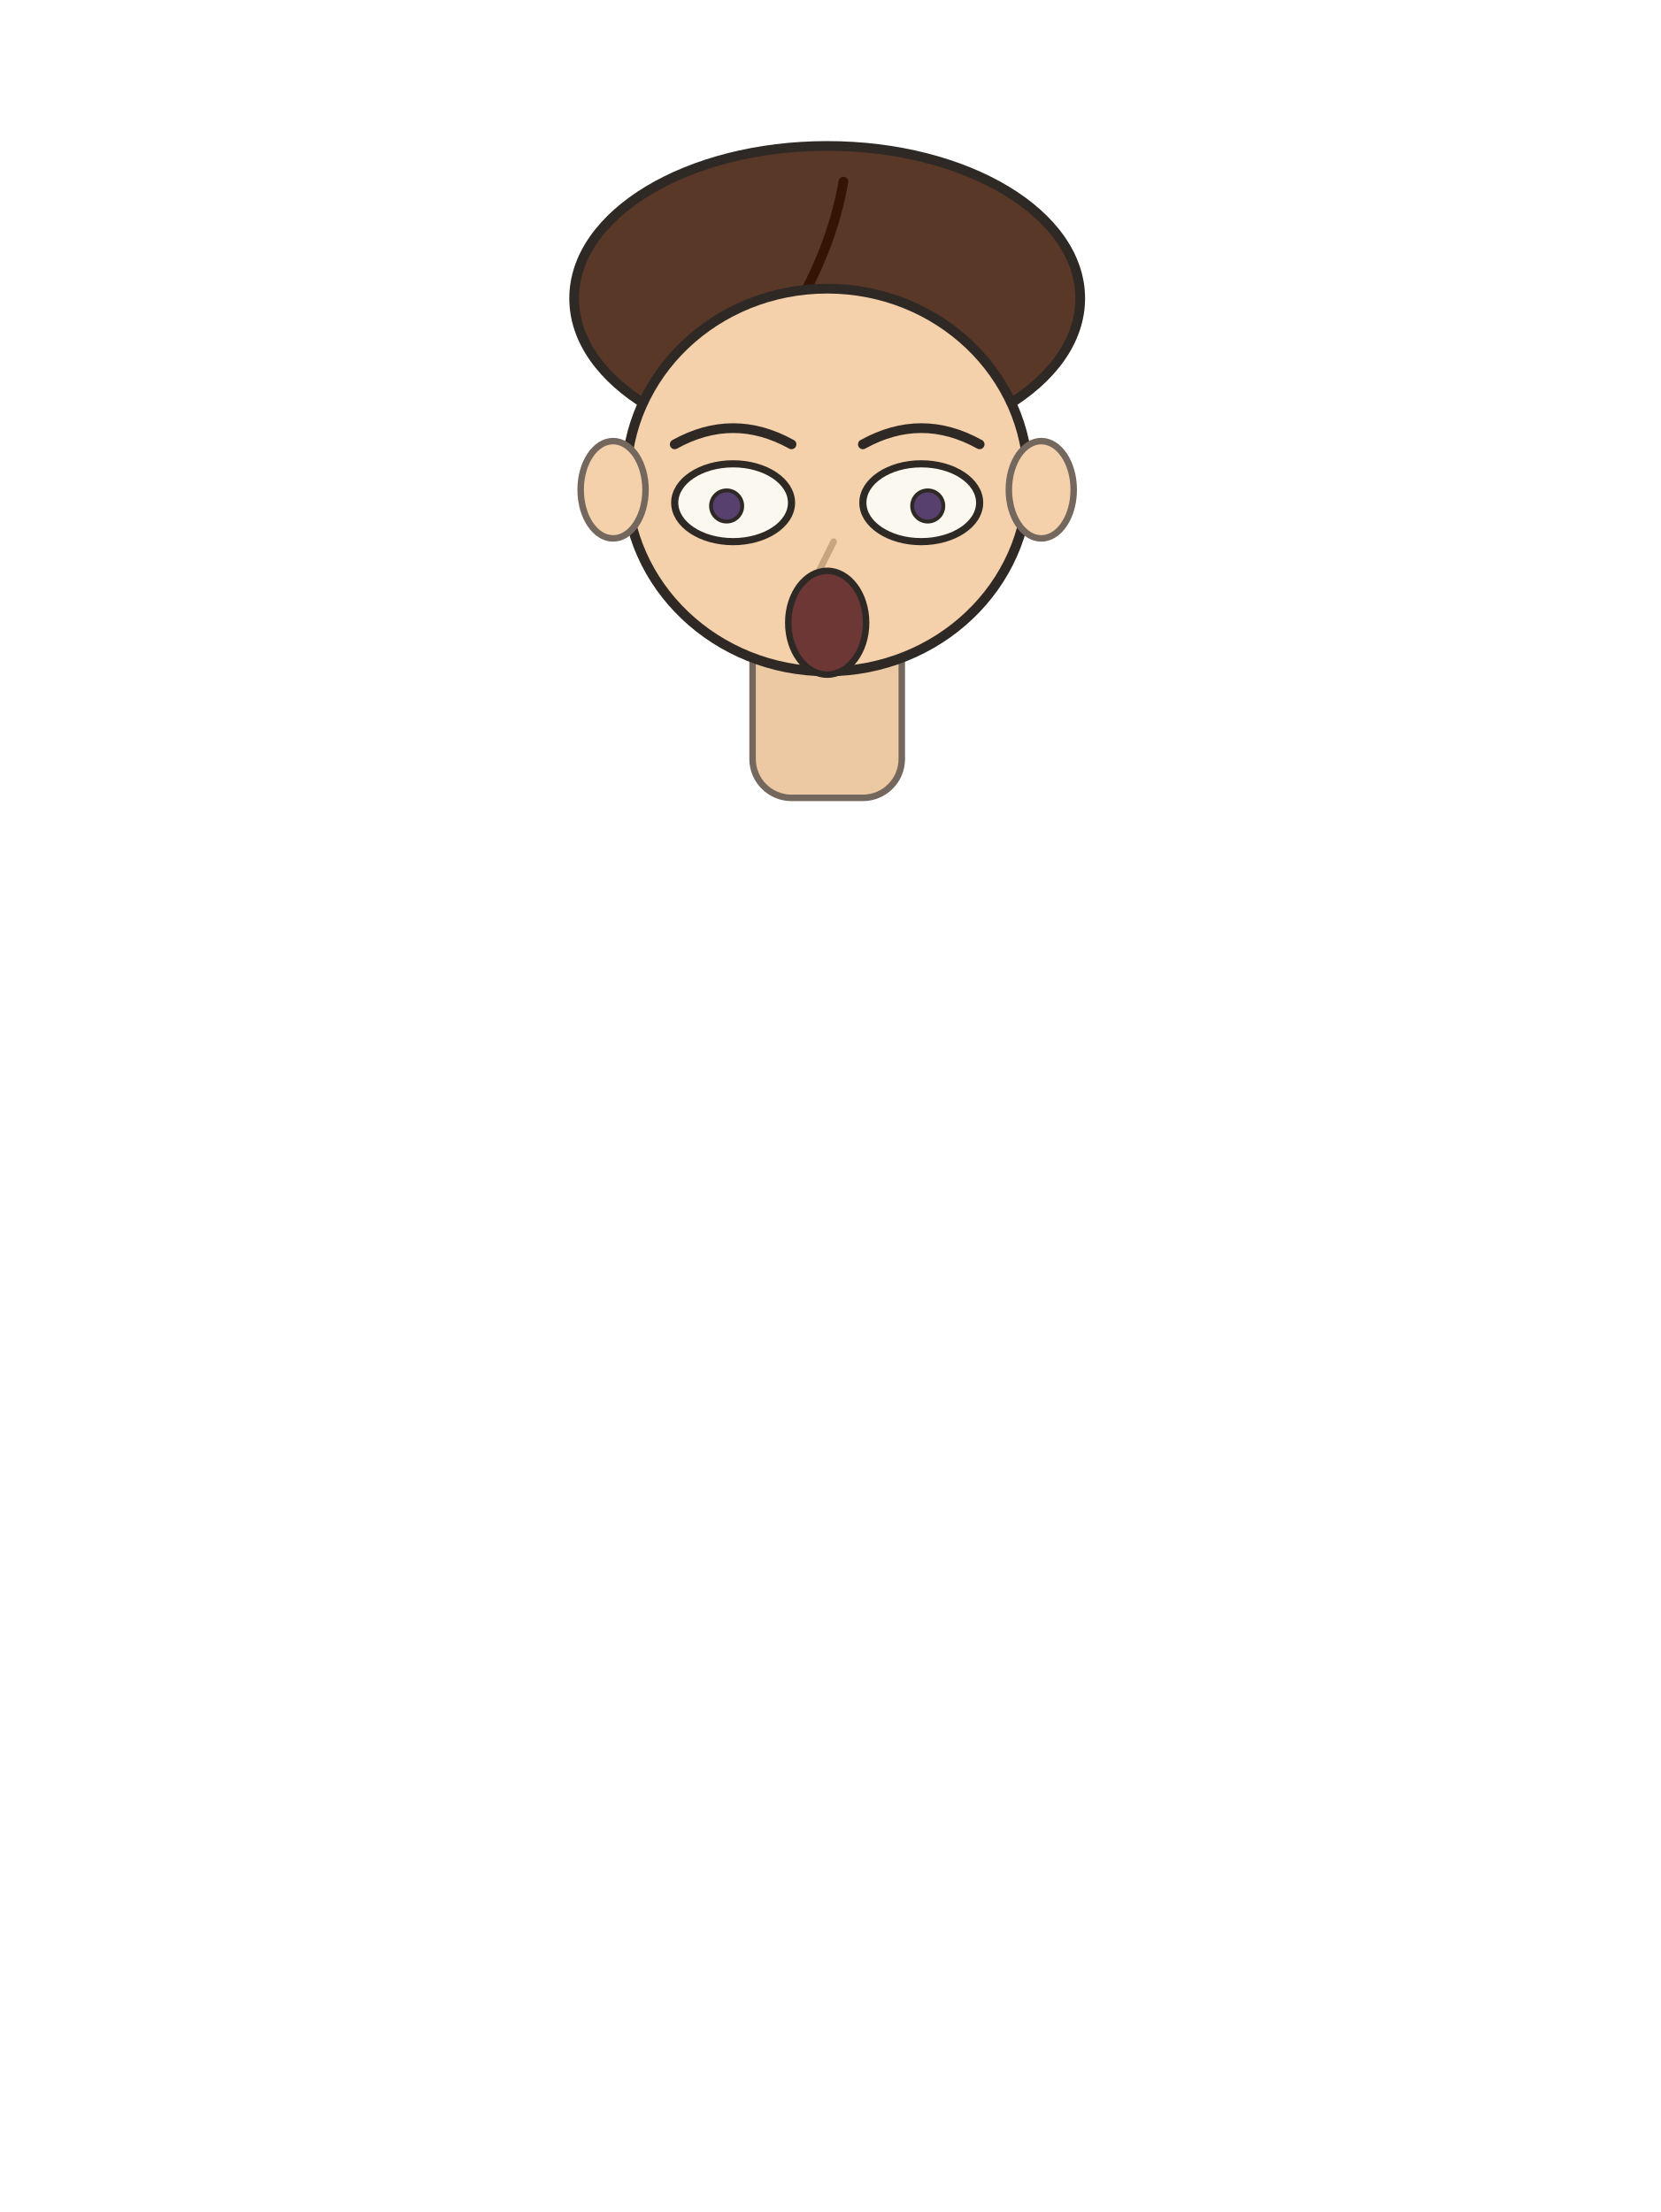
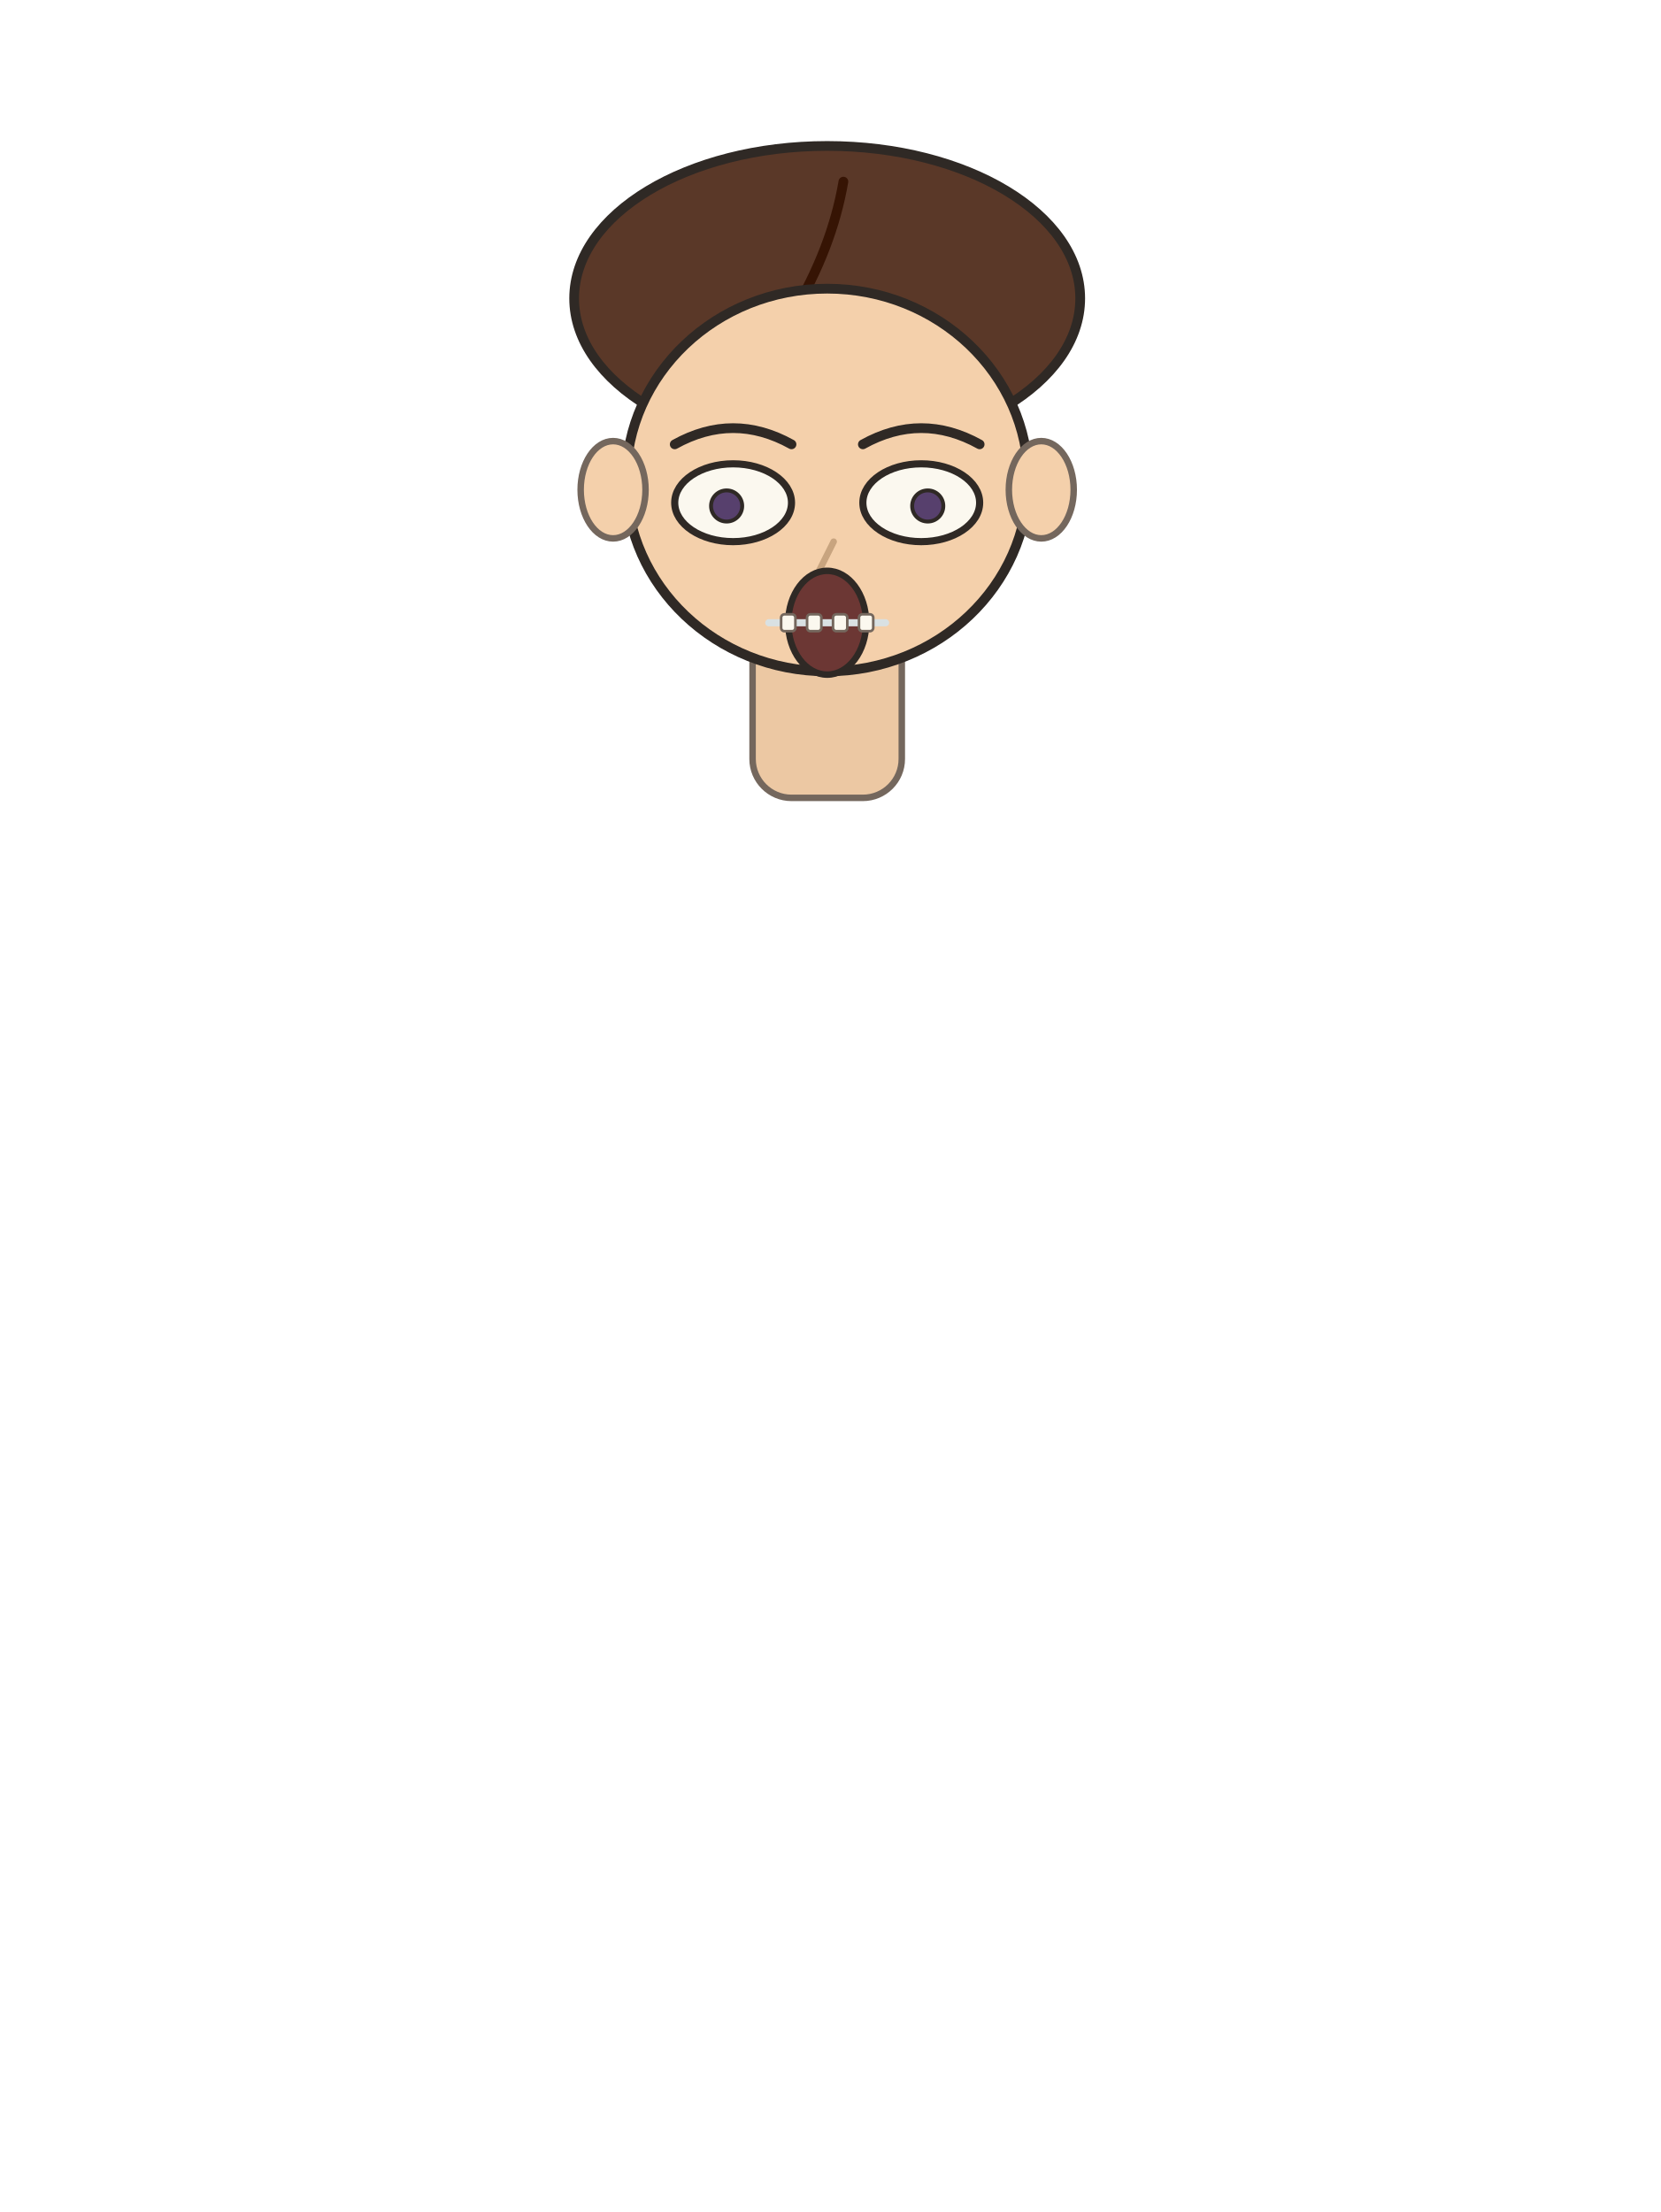
<svg xmlns="http://www.w3.org/2000/svg" baseProfile="full" height="682" version="1.1" viewBox="0 0 512 682" width="512">
  <defs />
  <rect fill="#ecc8a3" height="58" rx="12" stroke="#74675d" stroke-linecap="round" stroke-linejoin="round" stroke-width="2" width="46" x="232.0" y="188" />
  <ellipse cx="255" cy="92" fill="#5a3828" rx="78.0" ry="47" stroke="#2f2925" stroke-linecap="round" stroke-linejoin="round" stroke-width="3" />
  <path d="M 260 56 Q 253 97 211 138" fill="none" stroke="#361404" stroke-linecap="round" stroke-linejoin="round" stroke-width="3" />
  <ellipse cx="255" cy="148.0" fill="#f4d0ab" rx="62.0" ry="59.0" stroke="#2f2925" stroke-linecap="round" stroke-linejoin="round" stroke-width="3" />
  <ellipse cx="189.0" cy="151" fill="#f4d0ab" rx="10" ry="15" stroke="#74675d" stroke-linecap="round" stroke-linejoin="round" stroke-width="2" />
  <ellipse cx="321.0" cy="151" fill="#f4d0ab" rx="10" ry="15" stroke="#74675d" stroke-linecap="round" stroke-linejoin="round" stroke-width="2" />
  <ellipse cx="226" cy="155" fill="#fbf8ef" rx="18" ry="12" stroke="#2f2925" stroke-linecap="round" stroke-linejoin="round" stroke-width="2.2" />
  <circle cx="224" cy="156" fill="#57406d" r="4.8" stroke="#2f2925" stroke-width="1.2" />
  <path d="M 244 137 Q 226 127 208 137" fill="none" stroke="#2f2925" stroke-linecap="round" stroke-linejoin="round" stroke-width="3" />
  <ellipse cx="284" cy="155" fill="#fbf8ef" rx="18" ry="12" stroke="#2f2925" stroke-linecap="round" stroke-linejoin="round" stroke-width="2.2" />
  <circle cx="286" cy="156" fill="#57406d" r="4.8" stroke="#2f2925" stroke-width="1.2" />
  <path d="M 266 137 Q 284 127 302 137" fill="none" stroke="#2f2925" stroke-linecap="round" stroke-linejoin="round" stroke-width="3" />
  <path d="M 257 167 L 250 181 L 261 182" fill="none" stroke="#c8a47f" stroke-linecap="round" stroke-linejoin="round" stroke-width="2" />
  <ellipse cx="255" cy="192" fill="#6c3734" rx="12" ry="16" stroke="#2f2925" stroke-width="2" />
+   <line stroke="#d9e1e3" stroke-linecap="round" stroke-width="2.2" x1="237" x2="273" y1="192" y2="192" />
+   <rect fill="#fbf8ef" height="5.2" rx="1" stroke="#74675d" stroke-width="0.8" width="4.4" x="240.8" y="189.4" />
+   <rect fill="#fbf8ef" height="5.2" rx="1" stroke="#74675d" stroke-width="0.8" width="4.4" x="248.8" y="189.4" />
+   <rect fill="#fbf8ef" height="5.2" rx="1" stroke="#74675d" stroke-width="0.8" width="4.4" x="256.8" y="189.4" />
+   <rect fill="#fbf8ef" height="5.2" rx="1" stroke="#74675d" stroke-width="0.8" width="4.4" x="264.8" y="189.4" />
</svg>
